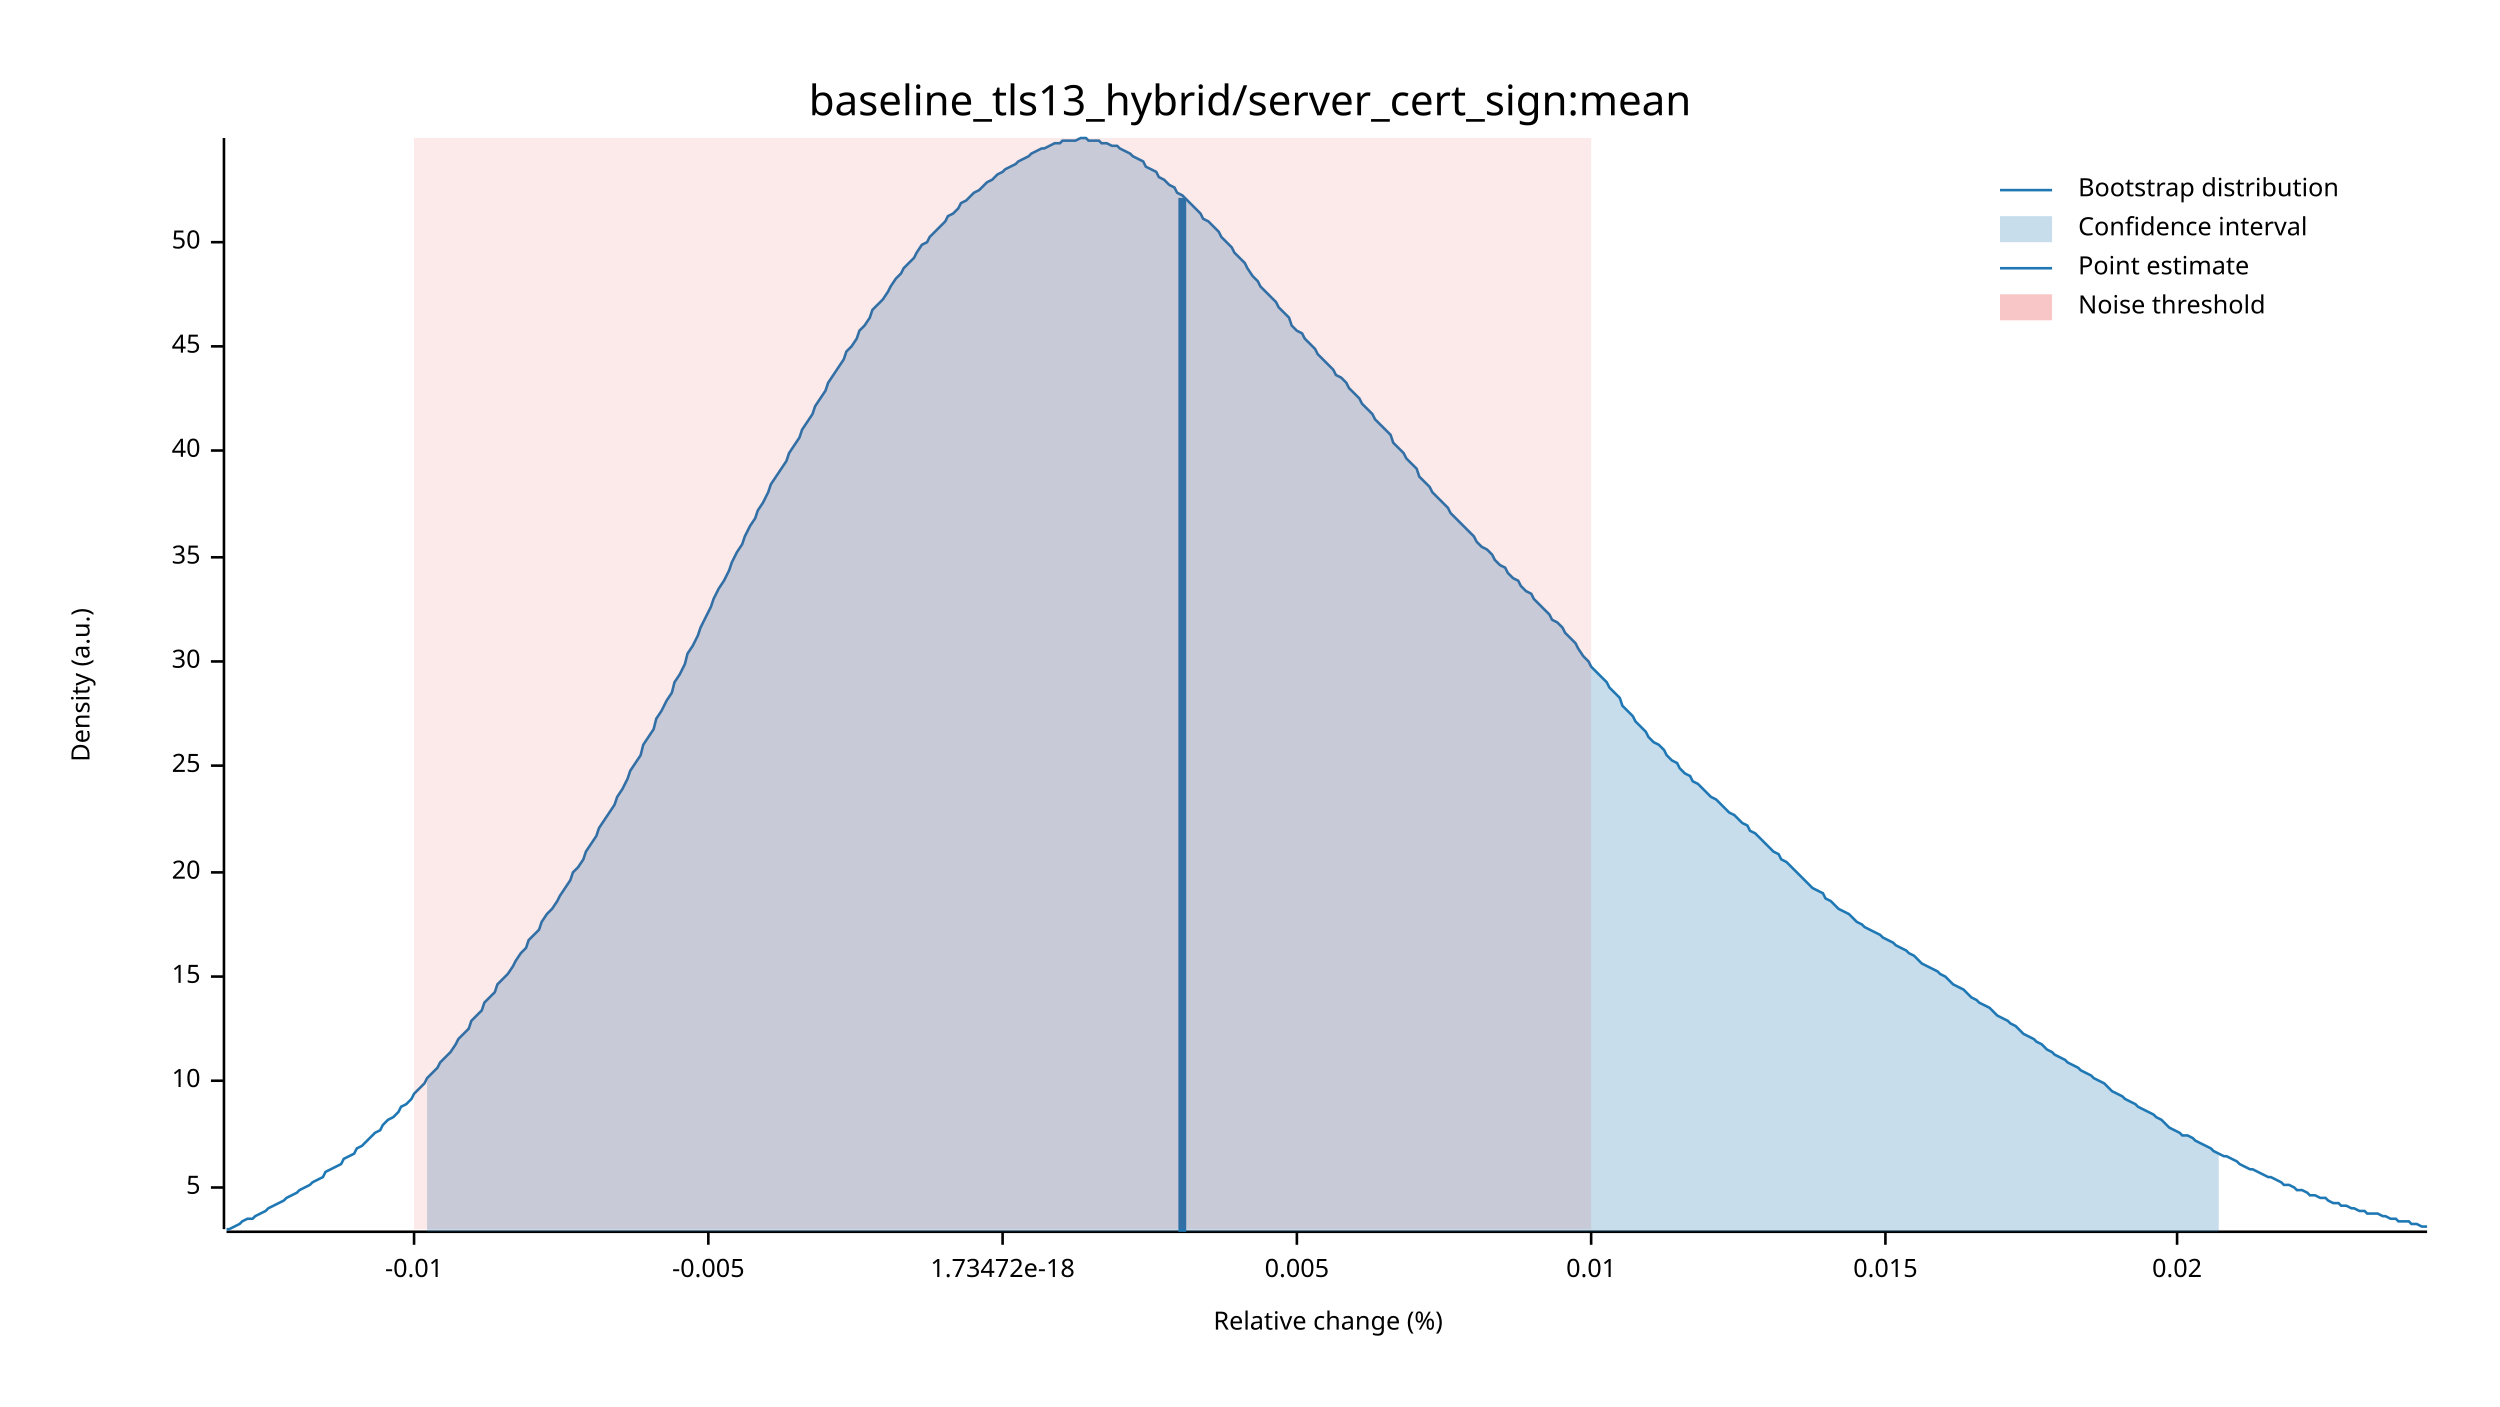
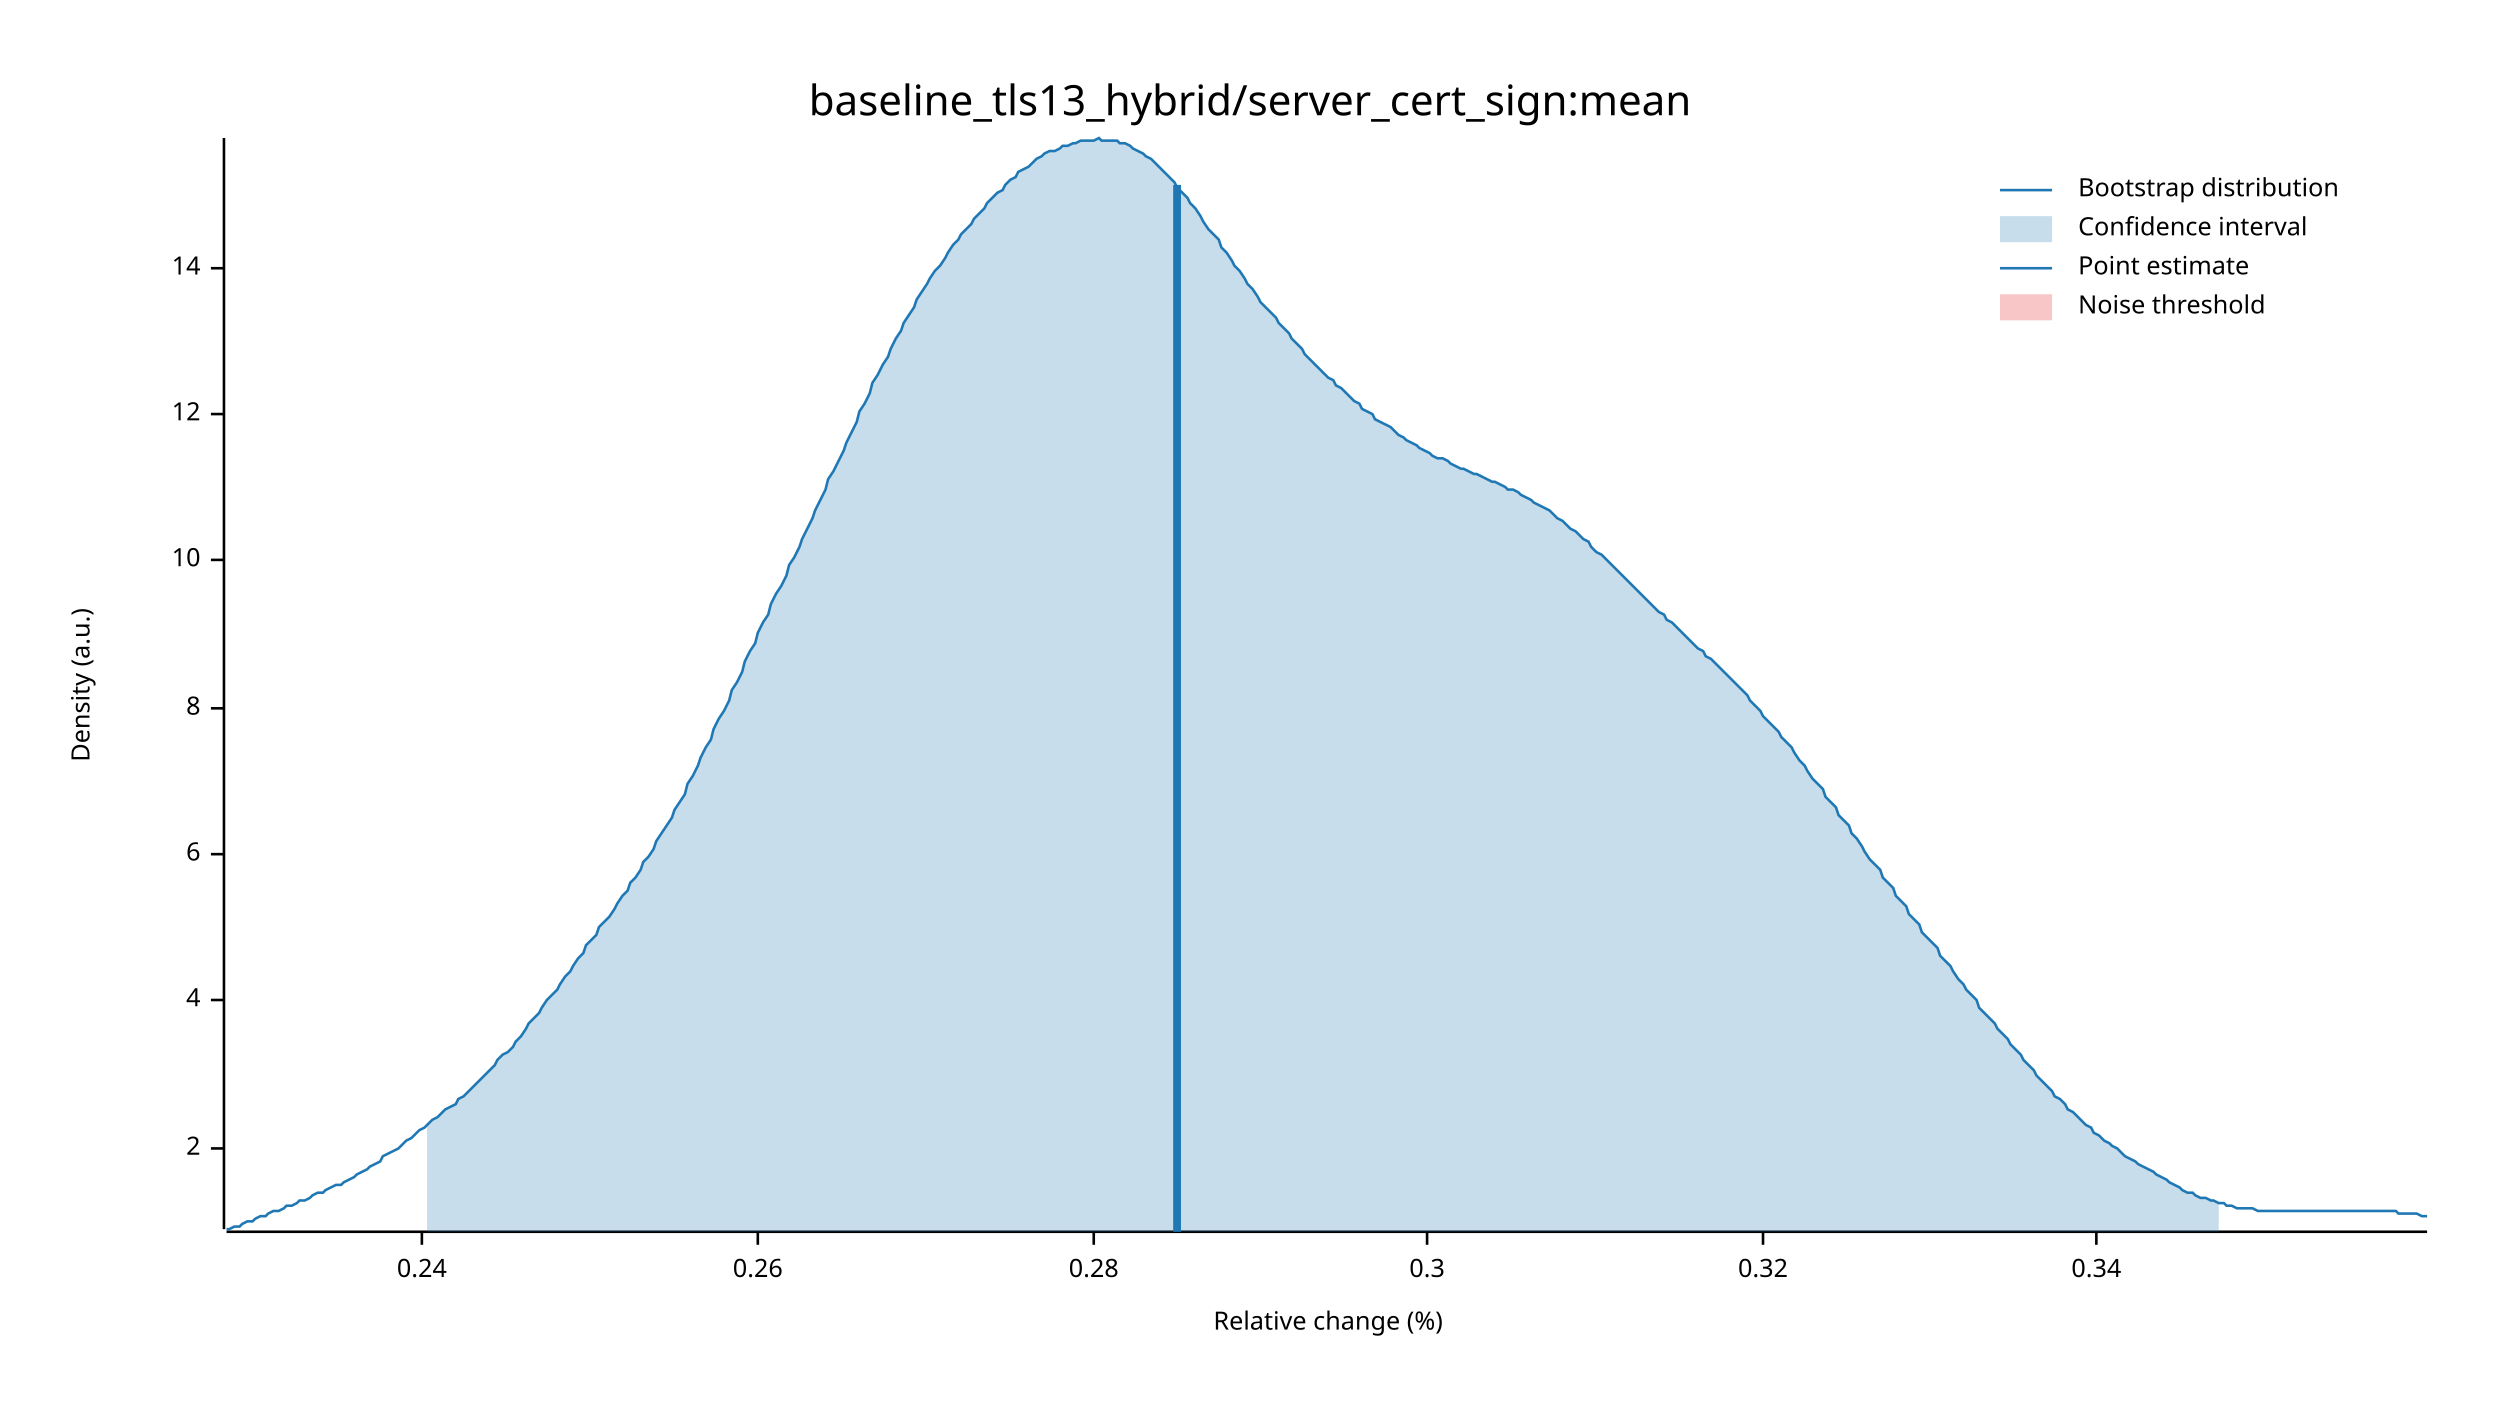
<svg xmlns="http://www.w3.org/2000/svg" width="960" height="540" viewBox="0 0 960 540">
  <text x="480" y="32" dy="0.76em" text-anchor="middle" font-family="sans-serif" font-size="16.129" opacity="1" fill="#000000">
baseline_tls13_hybrid/server_cert_sign:mean
</text>
  <text x="27" y="263" dy="0.76em" text-anchor="middle" font-family="sans-serif" font-size="9.677" opacity="1" fill="#000000" transform="rotate(270, 27, 263)">
Density (a.u.)
</text>
  <text x="510" y="513" dy="-0.5ex" text-anchor="middle" font-family="sans-serif" font-size="9.677" opacity="1" fill="#000000">
Relative change (%)
</text>
  <polyline fill="none" opacity="1" stroke="#000000" stroke-width="1" points="86,53 86,472 " />
-   <text x="77" y="456" dy="0.5ex" text-anchor="end" font-family="sans-serif" font-size="9.677" opacity="1" fill="#000000">
- 5
+   <text x="77" y="441" dy="0.5ex" text-anchor="end" font-family="sans-serif" font-size="9.677" opacity="1" fill="#000000">
+ 2
</text>
-   <polyline fill="none" opacity="1" stroke="#000000" stroke-width="1" points="81,456 86,456 " />
-   <text x="77" y="415" dy="0.5ex" text-anchor="end" font-family="sans-serif" font-size="9.677" opacity="1" fill="#000000">
+   <polyline fill="none" opacity="1" stroke="#000000" stroke-width="1" points="81,441 86,441 " />
+   <text x="77" y="384" dy="0.5ex" text-anchor="end" font-family="sans-serif" font-size="9.677" opacity="1" fill="#000000">
+ 4
+ </text>
+   <polyline fill="none" opacity="1" stroke="#000000" stroke-width="1" points="81,384 86,384 " />
+   <text x="77" y="328" dy="0.5ex" text-anchor="end" font-family="sans-serif" font-size="9.677" opacity="1" fill="#000000">
+ 6
+ </text>
+   <polyline fill="none" opacity="1" stroke="#000000" stroke-width="1" points="81,328 86,328 " />
+   <text x="77" y="272" dy="0.5ex" text-anchor="end" font-family="sans-serif" font-size="9.677" opacity="1" fill="#000000">
+ 8
+ </text>
+   <polyline fill="none" opacity="1" stroke="#000000" stroke-width="1" points="81,272 86,272 " />
+   <text x="77" y="215" dy="0.5ex" text-anchor="end" font-family="sans-serif" font-size="9.677" opacity="1" fill="#000000">
10
</text>
-   <polyline fill="none" opacity="1" stroke="#000000" stroke-width="1" points="81,415 86,415 " />
-   <text x="77" y="375" dy="0.5ex" text-anchor="end" font-family="sans-serif" font-size="9.677" opacity="1" fill="#000000">
- 15
+   <polyline fill="none" opacity="1" stroke="#000000" stroke-width="1" points="81,215 86,215 " />
+   <text x="77" y="159" dy="0.5ex" text-anchor="end" font-family="sans-serif" font-size="9.677" opacity="1" fill="#000000">
+ 12
</text>
-   <polyline fill="none" opacity="1" stroke="#000000" stroke-width="1" points="81,375 86,375 " />
-   <text x="77" y="335" dy="0.5ex" text-anchor="end" font-family="sans-serif" font-size="9.677" opacity="1" fill="#000000">
- 20
+   <polyline fill="none" opacity="1" stroke="#000000" stroke-width="1" points="81,159 86,159 " />
+   <text x="77" y="103" dy="0.5ex" text-anchor="end" font-family="sans-serif" font-size="9.677" opacity="1" fill="#000000">
+ 14
</text>
-   <polyline fill="none" opacity="1" stroke="#000000" stroke-width="1" points="81,335 86,335 " />
-   <text x="77" y="294" dy="0.5ex" text-anchor="end" font-family="sans-serif" font-size="9.677" opacity="1" fill="#000000">
- 25
+   <polyline fill="none" opacity="1" stroke="#000000" stroke-width="1" points="81,103 86,103 " />
+   <polyline fill="none" opacity="1" stroke="#000000" stroke-width="1" points="87,473 932,473 " />
+   <text x="162" y="483" dy="0.76em" text-anchor="middle" font-family="sans-serif" font-size="9.677" opacity="1" fill="#000000">
+ 0.24
</text>
-   <polyline fill="none" opacity="1" stroke="#000000" stroke-width="1" points="81,294 86,294 " />
-   <text x="77" y="254" dy="0.5ex" text-anchor="end" font-family="sans-serif" font-size="9.677" opacity="1" fill="#000000">
- 30
+   <polyline fill="none" opacity="1" stroke="#000000" stroke-width="1" points="162,473 162,478 " />
+   <text x="291" y="483" dy="0.76em" text-anchor="middle" font-family="sans-serif" font-size="9.677" opacity="1" fill="#000000">
+ 0.26
</text>
-   <polyline fill="none" opacity="1" stroke="#000000" stroke-width="1" points="81,254 86,254 " />
-   <text x="77" y="214" dy="0.5ex" text-anchor="end" font-family="sans-serif" font-size="9.677" opacity="1" fill="#000000">
- 35
+   <polyline fill="none" opacity="1" stroke="#000000" stroke-width="1" points="291,473 291,478 " />
+   <text x="420" y="483" dy="0.76em" text-anchor="middle" font-family="sans-serif" font-size="9.677" opacity="1" fill="#000000">
+ 0.28
</text>
-   <polyline fill="none" opacity="1" stroke="#000000" stroke-width="1" points="81,214 86,214 " />
-   <text x="77" y="173" dy="0.5ex" text-anchor="end" font-family="sans-serif" font-size="9.677" opacity="1" fill="#000000">
- 40
+   <polyline fill="none" opacity="1" stroke="#000000" stroke-width="1" points="420,473 420,478 " />
+   <text x="548" y="483" dy="0.76em" text-anchor="middle" font-family="sans-serif" font-size="9.677" opacity="1" fill="#000000">
+ 0.3
</text>
-   <polyline fill="none" opacity="1" stroke="#000000" stroke-width="1" points="81,173 86,173 " />
-   <text x="77" y="133" dy="0.5ex" text-anchor="end" font-family="sans-serif" font-size="9.677" opacity="1" fill="#000000">
- 45
+   <polyline fill="none" opacity="1" stroke="#000000" stroke-width="1" points="548,473 548,478 " />
+   <text x="677" y="483" dy="0.76em" text-anchor="middle" font-family="sans-serif" font-size="9.677" opacity="1" fill="#000000">
+ 0.32
</text>
-   <polyline fill="none" opacity="1" stroke="#000000" stroke-width="1" points="81,133 86,133 " />
-   <text x="77" y="93" dy="0.5ex" text-anchor="end" font-family="sans-serif" font-size="9.677" opacity="1" fill="#000000">
- 50
+   <polyline fill="none" opacity="1" stroke="#000000" stroke-width="1" points="677,473 677,478 " />
+   <text x="805" y="483" dy="0.76em" text-anchor="middle" font-family="sans-serif" font-size="9.677" opacity="1" fill="#000000">
+ 0.34
</text>
-   <polyline fill="none" opacity="1" stroke="#000000" stroke-width="1" points="81,93 86,93 " />
-   <polyline fill="none" opacity="1" stroke="#000000" stroke-width="1" points="87,473 932,473 " />
-   <text x="159" y="483" dy="0.76em" text-anchor="middle" font-family="sans-serif" font-size="9.677" opacity="1" fill="#000000">
- -0.01
- </text>
-   <polyline fill="none" opacity="1" stroke="#000000" stroke-width="1" points="159,473 159,478 " />
-   <text x="272" y="483" dy="0.76em" text-anchor="middle" font-family="sans-serif" font-size="9.677" opacity="1" fill="#000000">
- -0.005
- </text>
-   <polyline fill="none" opacity="1" stroke="#000000" stroke-width="1" points="272,473 272,478 " />
-   <text x="385" y="483" dy="0.76em" text-anchor="middle" font-family="sans-serif" font-size="9.677" opacity="1" fill="#000000">
- 1.73472e-18
- </text>
-   <polyline fill="none" opacity="1" stroke="#000000" stroke-width="1" points="385,473 385,478 " />
-   <text x="498" y="483" dy="0.76em" text-anchor="middle" font-family="sans-serif" font-size="9.677" opacity="1" fill="#000000">
- 0.005
- </text>
-   <polyline fill="none" opacity="1" stroke="#000000" stroke-width="1" points="498,473 498,478 " />
-   <text x="611" y="483" dy="0.76em" text-anchor="middle" font-family="sans-serif" font-size="9.677" opacity="1" fill="#000000">
- 0.01
- </text>
-   <polyline fill="none" opacity="1" stroke="#000000" stroke-width="1" points="611,473 611,478 " />
-   <text x="724" y="483" dy="0.76em" text-anchor="middle" font-family="sans-serif" font-size="9.677" opacity="1" fill="#000000">
- 0.015
- </text>
-   <polyline fill="none" opacity="1" stroke="#000000" stroke-width="1" points="724,473 724,478 " />
-   <text x="836" y="483" dy="0.76em" text-anchor="middle" font-family="sans-serif" font-size="9.677" opacity="1" fill="#000000">
- 0.02
- </text>
-   <polyline fill="none" opacity="1" stroke="#000000" stroke-width="1" points="836,473 836,478 " />
-   <polyline fill="none" opacity="1" stroke="#1F78B4" stroke-width="1" points="87,472 88,472 90,471 92,470 93,469 95,468 97,468 98,467 100,466 102,465 103,464 105,463 107,462 109,461 110,460 112,459 114,458 115,457 117,456 119,455 120,454 122,453 124,452 125,450 127,449 129,448 131,447 132,445 134,444 136,443 137,441 139,440 141,438 142,437 144,435 146,434 147,432 149,430 151,429 153,427 154,425 156,424 158,422 159,420 161,418 163,416 164,414 166,412 168,410 169,408 171,406 173,404 175,401 176,399 178,397 180,395 181,392 183,390 185,388 186,385 188,383 190,381 191,378 193,376 195,374 197,371 198,369 200,366 202,364 203,361 205,359 207,357 208,354 210,351 212,349 214,346 215,344 217,341 219,338 220,335 222,333 224,330 225,327 227,324 229,321 230,318 232,315 234,312 236,309 237,306 239,303 241,299 242,296 244,293 246,290 247,286 249,283 251,280 252,276 254,273 256,269 258,266 259,262 261,259 263,255 264,251 266,248 268,244 269,241 271,237 273,233 274,230 276,226 278,223 280,219 281,216 283,212 285,209 286,206 288,202 290,199 291,196 293,193 295,189 296,186 298,183 300,180 302,177 303,174 305,171 307,168 308,165 310,162 312,159 313,156 315,153 317,150 318,147 320,144 322,141 324,138 325,135 327,133 329,130 330,127 332,125 334,122 335,119 337,117 339,115 341,112 342,110 344,107 346,105 347,103 349,101 351,99 352,97 354,94 356,93 357,91 359,89 361,87 363,85 364,83 366,82 368,80 369,78 371,77 373,75 374,74 376,73 378,71 379,70 381,69 383,67 385,66 386,65 388,64 390,63 391,62 393,61 395,60 396,59 398,58 400,57 401,57 403,56 405,55 407,55 408,54 410,54 412,54 413,54 415,53 417,53 418,54 420,54 422,54 423,55 425,55 427,56 429,56 430,57 432,58 434,59 435,60 437,61 439,62 440,64 442,65 444,66 445,68 447,69 449,71 451,72 452,74 454,75 456,77 457,78 459,80 461,82 462,84 464,85 466,87 468,89 469,91 471,93 473,95 474,97 476,99 478,101 479,103 481,106 483,108 484,110 486,112 488,114 490,116 491,118 493,120 495,122 496,125 498,127 500,128 501,130 503,132 505,134 506,136 508,138 510,140 512,142 513,144 515,145 517,147 518,149 520,151 522,153 523,155 525,157 527,159 528,161 530,163 532,165 534,167 535,170 537,172 539,174 540,176 542,178 544,180 545,183 547,185 549,187 550,189 552,191 554,193 556,195 557,197 559,199 561,201 562,202 564,204 566,206 567,208 569,210 571,211 573,213 574,215 576,217 578,218 579,220 581,222 583,223 584,225 586,227 588,228 589,230 591,232 593,234 595,236 596,238 598,239 600,241 601,243 603,245 605,247 606,249 608,252 610,254 611,256 613,258 615,260 617,262 618,264 620,266 622,268 623,271 625,273 627,275 628,277 630,279 632,281 633,283 635,285 637,286 639,288 640,290 642,292 644,293 645,295 647,297 649,298 650,300 652,301 654,303 655,304 657,306 659,307 661,309 662,310 664,312 666,313 667,314 669,316 671,317 672,319 674,320 676,322 677,323 679,325 681,327 683,328 684,330 686,331 688,333 689,334 691,336 693,338 694,339 696,341 698,342 700,343 701,345 703,346 705,348 706,349 708,350 710,351 711,352 713,354 715,355 716,356 718,357 720,358 722,359 723,360 725,361 727,362 728,363 730,364 732,365 733,366 735,367 737,369 738,370 740,371 742,372 744,373 745,374 747,375 749,377 750,378 752,379 754,380 755,381 757,383 759,384 760,385 762,386 764,387 766,389 767,390 769,391 771,392 772,393 774,394 776,396 777,397 779,398 781,399 782,400 784,401 786,403 788,404 789,405 791,406 793,407 794,408 796,409 798,410 799,411 801,412 803,413 804,414 806,415 808,416 810,418 811,419 813,420 815,421 816,422 818,423 820,424 821,425 823,426 825,427 827,428 828,429 830,430 832,432 833,433 835,434 837,435 838,436 840,436 842,437 843,438 845,439 847,440 849,441 850,442 852,443 854,444 855,444 857,445 859,446 860,447 862,448 864,449 865,449 867,450 869,451 871,452 872,452 874,453 876,454 877,455 879,455 881,456 882,457 884,457 886,458 887,459 889,459 891,460 893,460 894,461 896,462 898,462 899,463 901,463 903,464 904,464 906,465 908,465 909,466 911,466 913,466 915,467 916,467 918,468 920,468 921,469 923,469 925,469 926,470 928,470 930,471 932,471 " />
-   <polygon opacity="0.25" fill="#1F78B4" points="164,414 166,412 168,410 169,408 171,406 173,404 175,401 176,399 178,397 180,395 181,392 183,390 185,388 186,385 188,383 190,381 191,378 193,376 195,374 197,371 198,369 200,366 202,364 203,361 205,359 207,357 208,354 210,351 212,349 214,346 215,344 217,341 219,338 220,335 222,333 224,330 225,327 227,324 229,321 230,318 232,315 234,312 236,309 237,306 239,303 241,299 242,296 244,293 246,290 247,286 249,283 251,280 252,276 254,273 256,269 258,266 259,262 261,259 263,255 264,251 266,248 268,244 269,241 271,237 273,233 274,230 276,226 278,223 280,219 281,216 283,212 285,209 286,206 288,202 290,199 291,196 293,193 295,189 296,186 298,183 300,180 302,177 303,174 305,171 307,168 308,165 310,162 312,159 313,156 315,153 317,150 318,147 320,144 322,141 324,138 325,135 327,133 329,130 330,127 332,125 334,122 335,119 337,117 339,115 341,112 342,110 344,107 346,105 347,103 349,101 351,99 352,97 354,94 356,93 357,91 359,89 361,87 363,85 364,83 366,82 368,80 369,78 371,77 373,75 374,74 376,73 378,71 379,70 381,69 383,67 385,66 386,65 388,64 390,63 391,62 393,61 395,60 396,59 398,58 400,57 401,57 403,56 405,55 407,55 408,54 410,54 412,54 413,54 415,53 417,53 418,54 420,54 422,54 423,55 425,55 427,56 429,56 430,57 432,58 434,59 435,60 437,61 439,62 440,64 442,65 444,66 445,68 447,69 449,71 451,72 452,74 454,75 456,77 457,78 459,80 461,82 462,84 464,85 466,87 468,89 469,91 471,93 473,95 474,97 476,99 478,101 479,103 481,106 483,108 484,110 486,112 488,114 490,116 491,118 493,120 495,122 496,125 498,127 500,128 501,130 503,132 505,134 506,136 508,138 510,140 512,142 513,144 515,145 517,147 518,149 520,151 522,153 523,155 525,157 527,159 528,161 530,163 532,165 534,167 535,170 537,172 539,174 540,176 542,178 544,180 545,183 547,185 549,187 550,189 552,191 554,193 556,195 557,197 559,199 561,201 562,202 564,204 566,206 567,208 569,210 571,211 573,213 574,215 576,217 578,218 579,220 581,222 583,223 584,225 586,227 588,228 589,230 591,232 593,234 595,236 596,238 598,239 600,241 601,243 603,245 605,247 606,249 608,252 610,254 611,256 613,258 615,260 617,262 618,264 620,266 622,268 623,271 625,273 627,275 628,277 630,279 632,281 633,283 635,285 637,286 639,288 640,290 642,292 644,293 645,295 647,297 649,298 650,300 652,301 654,303 655,304 657,306 659,307 661,309 662,310 664,312 666,313 667,314 669,316 671,317 672,319 674,320 676,322 677,323 679,325 681,327 683,328 684,330 686,331 688,333 689,334 691,336 693,338 694,339 696,341 698,342 700,343 701,345 703,346 705,348 706,349 708,350 710,351 711,352 713,354 715,355 716,356 718,357 720,358 722,359 723,360 725,361 727,362 728,363 730,364 732,365 733,366 735,367 737,369 738,370 740,371 742,372 744,373 745,374 747,375 749,377 750,378 752,379 754,380 755,381 757,383 759,384 760,385 762,386 764,387 766,389 767,390 769,391 771,392 772,393 774,394 776,396 777,397 779,398 781,399 782,400 784,401 786,403 788,404 789,405 791,406 793,407 794,408 796,409 798,410 799,411 801,412 803,413 804,414 806,415 808,416 810,418 811,419 813,420 815,421 816,422 818,423 820,424 821,425 823,426 825,427 827,428 828,429 830,430 832,432 833,433 835,434 837,435 838,436 840,436 842,437 843,438 845,439 847,440 849,441 850,442 852,443 852,473 164,473 " />
-   <polyline fill="none" opacity="1" stroke="#1F78B4" stroke-width="3" points="454,473 454,76 " />
-   <rect x="159" y="53" width="452" height="419" opacity="0.1" fill="#E31A1C" stroke="none" />
+   <polyline fill="none" opacity="1" stroke="#000000" stroke-width="1" points="805,473 805,478 " />
+   <polyline fill="none" opacity="1" stroke="#1F78B4" stroke-width="1" points="87,472 88,472 90,471 92,471 93,470 95,469 97,469 98,468 100,467 102,467 103,466 105,465 107,465 109,464 110,463 112,463 114,462 115,461 117,461 119,460 120,459 122,458 124,458 125,457 127,456 129,455 131,455 132,454 134,453 136,452 137,451 139,450 141,449 142,448 144,447 146,446 147,444 149,443 151,442 153,441 154,440 156,438 158,437 159,436 161,434 163,433 164,432 166,430 168,429 169,428 171,426 173,425 175,424 176,422 178,421 180,419 181,418 183,416 185,414 186,413 188,411 190,409 191,407 193,405 195,404 197,402 198,400 200,398 202,395 203,393 205,391 207,389 208,387 210,384 212,382 214,380 215,378 217,375 219,373 220,371 222,368 224,366 225,363 227,361 229,359 230,356 232,354 234,352 236,349 237,347 239,344 241,342 242,339 244,337 246,334 247,331 249,329 251,326 252,323 254,320 256,317 258,314 259,311 261,308 263,305 264,301 266,298 268,294 269,291 271,287 273,284 274,280 276,276 278,273 280,269 281,265 283,262 285,258 286,254 288,250 290,247 291,243 293,239 295,236 296,232 298,228 300,225 302,221 303,217 305,214 307,210 308,207 310,203 312,199 313,196 315,192 317,188 318,184 320,181 322,177 324,173 325,170 327,166 329,162 330,158 332,155 334,151 335,147 337,144 339,140 341,137 342,134 344,130 346,127 347,124 349,121 351,118 352,115 354,112 356,109 357,107 359,104 361,102 363,99 364,97 366,94 368,92 369,90 371,88 373,86 374,84 376,82 378,80 379,78 381,76 383,74 385,73 386,71 388,69 390,68 391,66 393,65 395,64 396,63 398,61 400,60 401,59 403,58 405,58 407,57 408,56 410,56 412,55 413,55 415,54 417,54 418,54 420,54 422,53 423,54 425,54 427,54 429,54 430,55 432,55 434,56 435,57 437,58 439,59 440,60 442,61 444,63 445,64 447,66 449,68 451,70 452,72 454,74 456,76 457,78 459,80 461,83 462,85 464,88 466,90 468,92 469,95 471,97 473,100 474,102 476,104 478,107 479,109 481,111 483,114 484,116 486,118 488,120 490,122 491,124 493,126 495,128 496,130 498,132 500,134 501,136 503,138 505,140 506,141 508,143 510,145 512,146 513,148 515,149 517,151 518,152 520,154 522,155 523,157 525,158 527,159 528,161 530,162 532,163 534,164 535,165 537,167 539,168 540,169 542,170 544,171 545,172 547,173 549,174 550,175 552,176 554,176 556,177 557,178 559,179 561,180 562,180 564,181 566,182 567,182 569,183 571,184 573,185 574,185 576,186 578,187 579,188 581,188 583,189 584,190 586,191 588,192 589,193 591,194 593,195 595,196 596,197 598,199 600,200 601,201 603,203 605,204 606,205 608,207 610,208 611,210 613,212 615,213 617,215 618,216 620,218 622,220 623,221 625,223 627,225 628,226 630,228 632,230 633,231 635,233 637,235 639,236 640,238 642,239 644,241 645,242 647,244 649,246 650,247 652,249 654,250 655,252 657,253 659,255 661,257 662,258 664,260 666,262 667,263 669,265 671,267 672,269 674,271 676,273 677,275 679,277 681,279 683,281 684,283 686,285 688,287 689,289 691,292 693,294 694,296 696,299 698,301 700,303 701,306 703,308 705,310 706,313 708,315 710,317 711,320 713,322 715,325 716,327 718,330 720,332 722,334 723,337 725,339 727,341 728,344 730,346 732,348 733,351 735,353 737,355 738,358 740,360 742,362 744,364 745,367 747,369 749,371 750,373 752,376 754,378 755,380 757,382 759,384 760,387 762,389 764,391 766,393 767,395 769,397 771,399 772,401 774,403 776,405 777,407 779,409 781,411 782,413 784,415 786,417 788,419 789,421 791,422 793,424 794,426 796,427 798,429 799,430 801,432 803,433 804,435 806,436 808,438 810,439 811,440 813,441 815,443 816,444 818,445 820,446 821,447 823,448 825,449 827,450 828,451 830,452 832,453 833,454 835,455 837,456 838,457 840,458 842,458 843,459 845,460 847,460 849,461 850,461 852,462 854,462 855,463 857,463 859,464 860,464 862,464 864,464 865,464 867,465 869,465 871,465 872,465 874,465 876,465 877,465 879,465 881,465 882,465 884,465 886,465 887,465 889,465 891,465 893,465 894,465 896,465 898,465 899,465 901,465 903,465 904,465 906,465 908,465 909,465 911,465 913,465 915,465 916,465 918,465 920,465 921,466 923,466 925,466 926,466 928,466 930,467 932,467 " />
+   <polygon opacity="0.25" fill="#1F78B4" points="164,432 166,430 168,429 169,428 171,426 173,425 175,424 176,422 178,421 180,419 181,418 183,416 185,414 186,413 188,411 190,409 191,407 193,405 195,404 197,402 198,400 200,398 202,395 203,393 205,391 207,389 208,387 210,384 212,382 214,380 215,378 217,375 219,373 220,371 222,368 224,366 225,363 227,361 229,359 230,356 232,354 234,352 236,349 237,347 239,344 241,342 242,339 244,337 246,334 247,331 249,329 251,326 252,323 254,320 256,317 258,314 259,311 261,308 263,305 264,301 266,298 268,294 269,291 271,287 273,284 274,280 276,276 278,273 280,269 281,265 283,262 285,258 286,254 288,250 290,247 291,243 293,239 295,236 296,232 298,228 300,225 302,221 303,217 305,214 307,210 308,207 310,203 312,199 313,196 315,192 317,188 318,184 320,181 322,177 324,173 325,170 327,166 329,162 330,158 332,155 334,151 335,147 337,144 339,140 341,137 342,134 344,130 346,127 347,124 349,121 351,118 352,115 354,112 356,109 357,107 359,104 361,102 363,99 364,97 366,94 368,92 369,90 371,88 373,86 374,84 376,82 378,80 379,78 381,76 383,74 385,73 386,71 388,69 390,68 391,66 393,65 395,64 396,63 398,61 400,60 401,59 403,58 405,58 407,57 408,56 410,56 412,55 413,55 415,54 417,54 418,54 420,54 422,53 423,54 425,54 427,54 429,54 430,55 432,55 434,56 435,57 437,58 439,59 440,60 442,61 444,63 445,64 447,66 449,68 451,70 452,72 454,74 456,76 457,78 459,80 461,83 462,85 464,88 466,90 468,92 469,95 471,97 473,100 474,102 476,104 478,107 479,109 481,111 483,114 484,116 486,118 488,120 490,122 491,124 493,126 495,128 496,130 498,132 500,134 501,136 503,138 505,140 506,141 508,143 510,145 512,146 513,148 515,149 517,151 518,152 520,154 522,155 523,157 525,158 527,159 528,161 530,162 532,163 534,164 535,165 537,167 539,168 540,169 542,170 544,171 545,172 547,173 549,174 550,175 552,176 554,176 556,177 557,178 559,179 561,180 562,180 564,181 566,182 567,182 569,183 571,184 573,185 574,185 576,186 578,187 579,188 581,188 583,189 584,190 586,191 588,192 589,193 591,194 593,195 595,196 596,197 598,199 600,200 601,201 603,203 605,204 606,205 608,207 610,208 611,210 613,212 615,213 617,215 618,216 620,218 622,220 623,221 625,223 627,225 628,226 630,228 632,230 633,231 635,233 637,235 639,236 640,238 642,239 644,241 645,242 647,244 649,246 650,247 652,249 654,250 655,252 657,253 659,255 661,257 662,258 664,260 666,262 667,263 669,265 671,267 672,269 674,271 676,273 677,275 679,277 681,279 683,281 684,283 686,285 688,287 689,289 691,292 693,294 694,296 696,299 698,301 700,303 701,306 703,308 705,310 706,313 708,315 710,317 711,320 713,322 715,325 716,327 718,330 720,332 722,334 723,337 725,339 727,341 728,344 730,346 732,348 733,351 735,353 737,355 738,358 740,360 742,362 744,364 745,367 747,369 749,371 750,373 752,376 754,378 755,380 757,382 759,384 760,387 762,389 764,391 766,393 767,395 769,397 771,399 772,401 774,403 776,405 777,407 779,409 781,411 782,413 784,415 786,417 788,419 789,421 791,422 793,424 794,426 796,427 798,429 799,430 801,432 803,433 804,435 806,436 808,438 810,439 811,440 813,441 815,443 816,444 818,445 820,446 821,447 823,448 825,449 827,450 828,451 830,452 832,453 833,454 835,455 837,456 838,457 840,458 842,458 843,459 845,460 847,460 849,461 850,461 852,462 852,473 164,473 " />
+   <polyline fill="none" opacity="1" stroke="#1F78B4" stroke-width="3" points="452,473 452,71 " />
+   <rect x="509" y="53" width="0" height="419" opacity="0.1" fill="#E31A1C" stroke="none" />
  <text x="798" y="68" dy="0.76em" text-anchor="start" font-family="sans-serif" font-size="9.677" opacity="1" fill="#000000">
Bootstrap distribution
</text>
  <text x="798" y="83" dy="0.76em" text-anchor="start" font-family="sans-serif" font-size="9.677" opacity="1" fill="#000000">
Confidence interval
</text>
  <text x="798" y="98" dy="0.76em" text-anchor="start" font-family="sans-serif" font-size="9.677" opacity="1" fill="#000000">
Point estimate
</text>
  <text x="798" y="113" dy="0.76em" text-anchor="start" font-family="sans-serif" font-size="9.677" opacity="1" fill="#000000">
Noise threshold
</text>
  <polyline fill="none" opacity="1" stroke="#1F78B4" stroke-width="1" points="768,73 788,73 " />
  <rect x="768" y="83" width="20" height="10" opacity="0.25" fill="#1F78B4" stroke="none" />
  <polyline fill="none" opacity="1" stroke="#1F78B4" stroke-width="1" points="768,103 788,103 " />
  <rect x="768" y="113" width="20" height="10" opacity="0.25" fill="#E31A1C" stroke="none" />
</svg>
